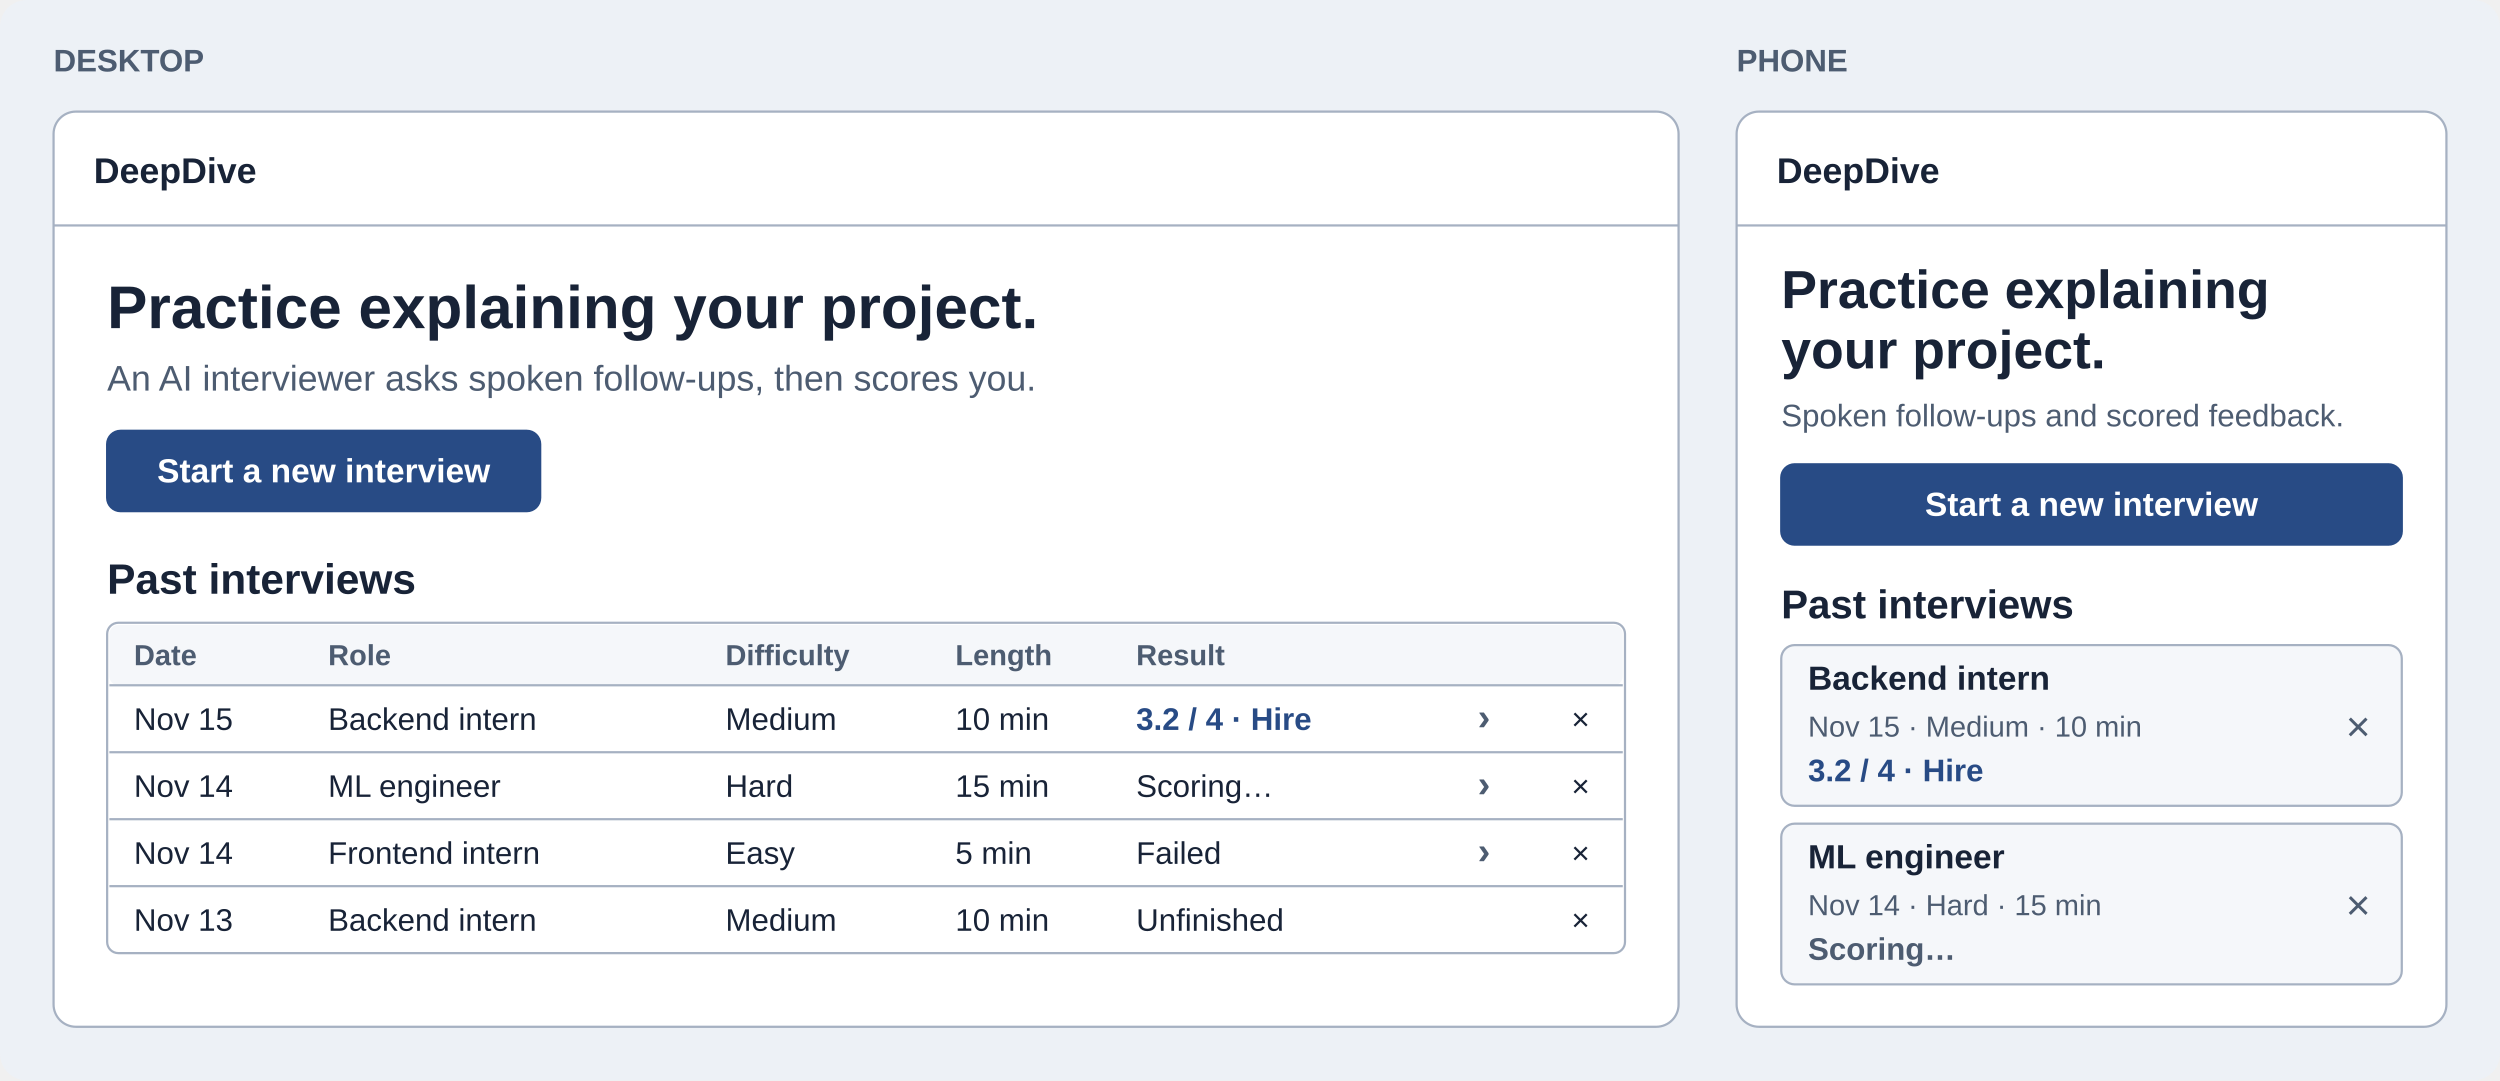
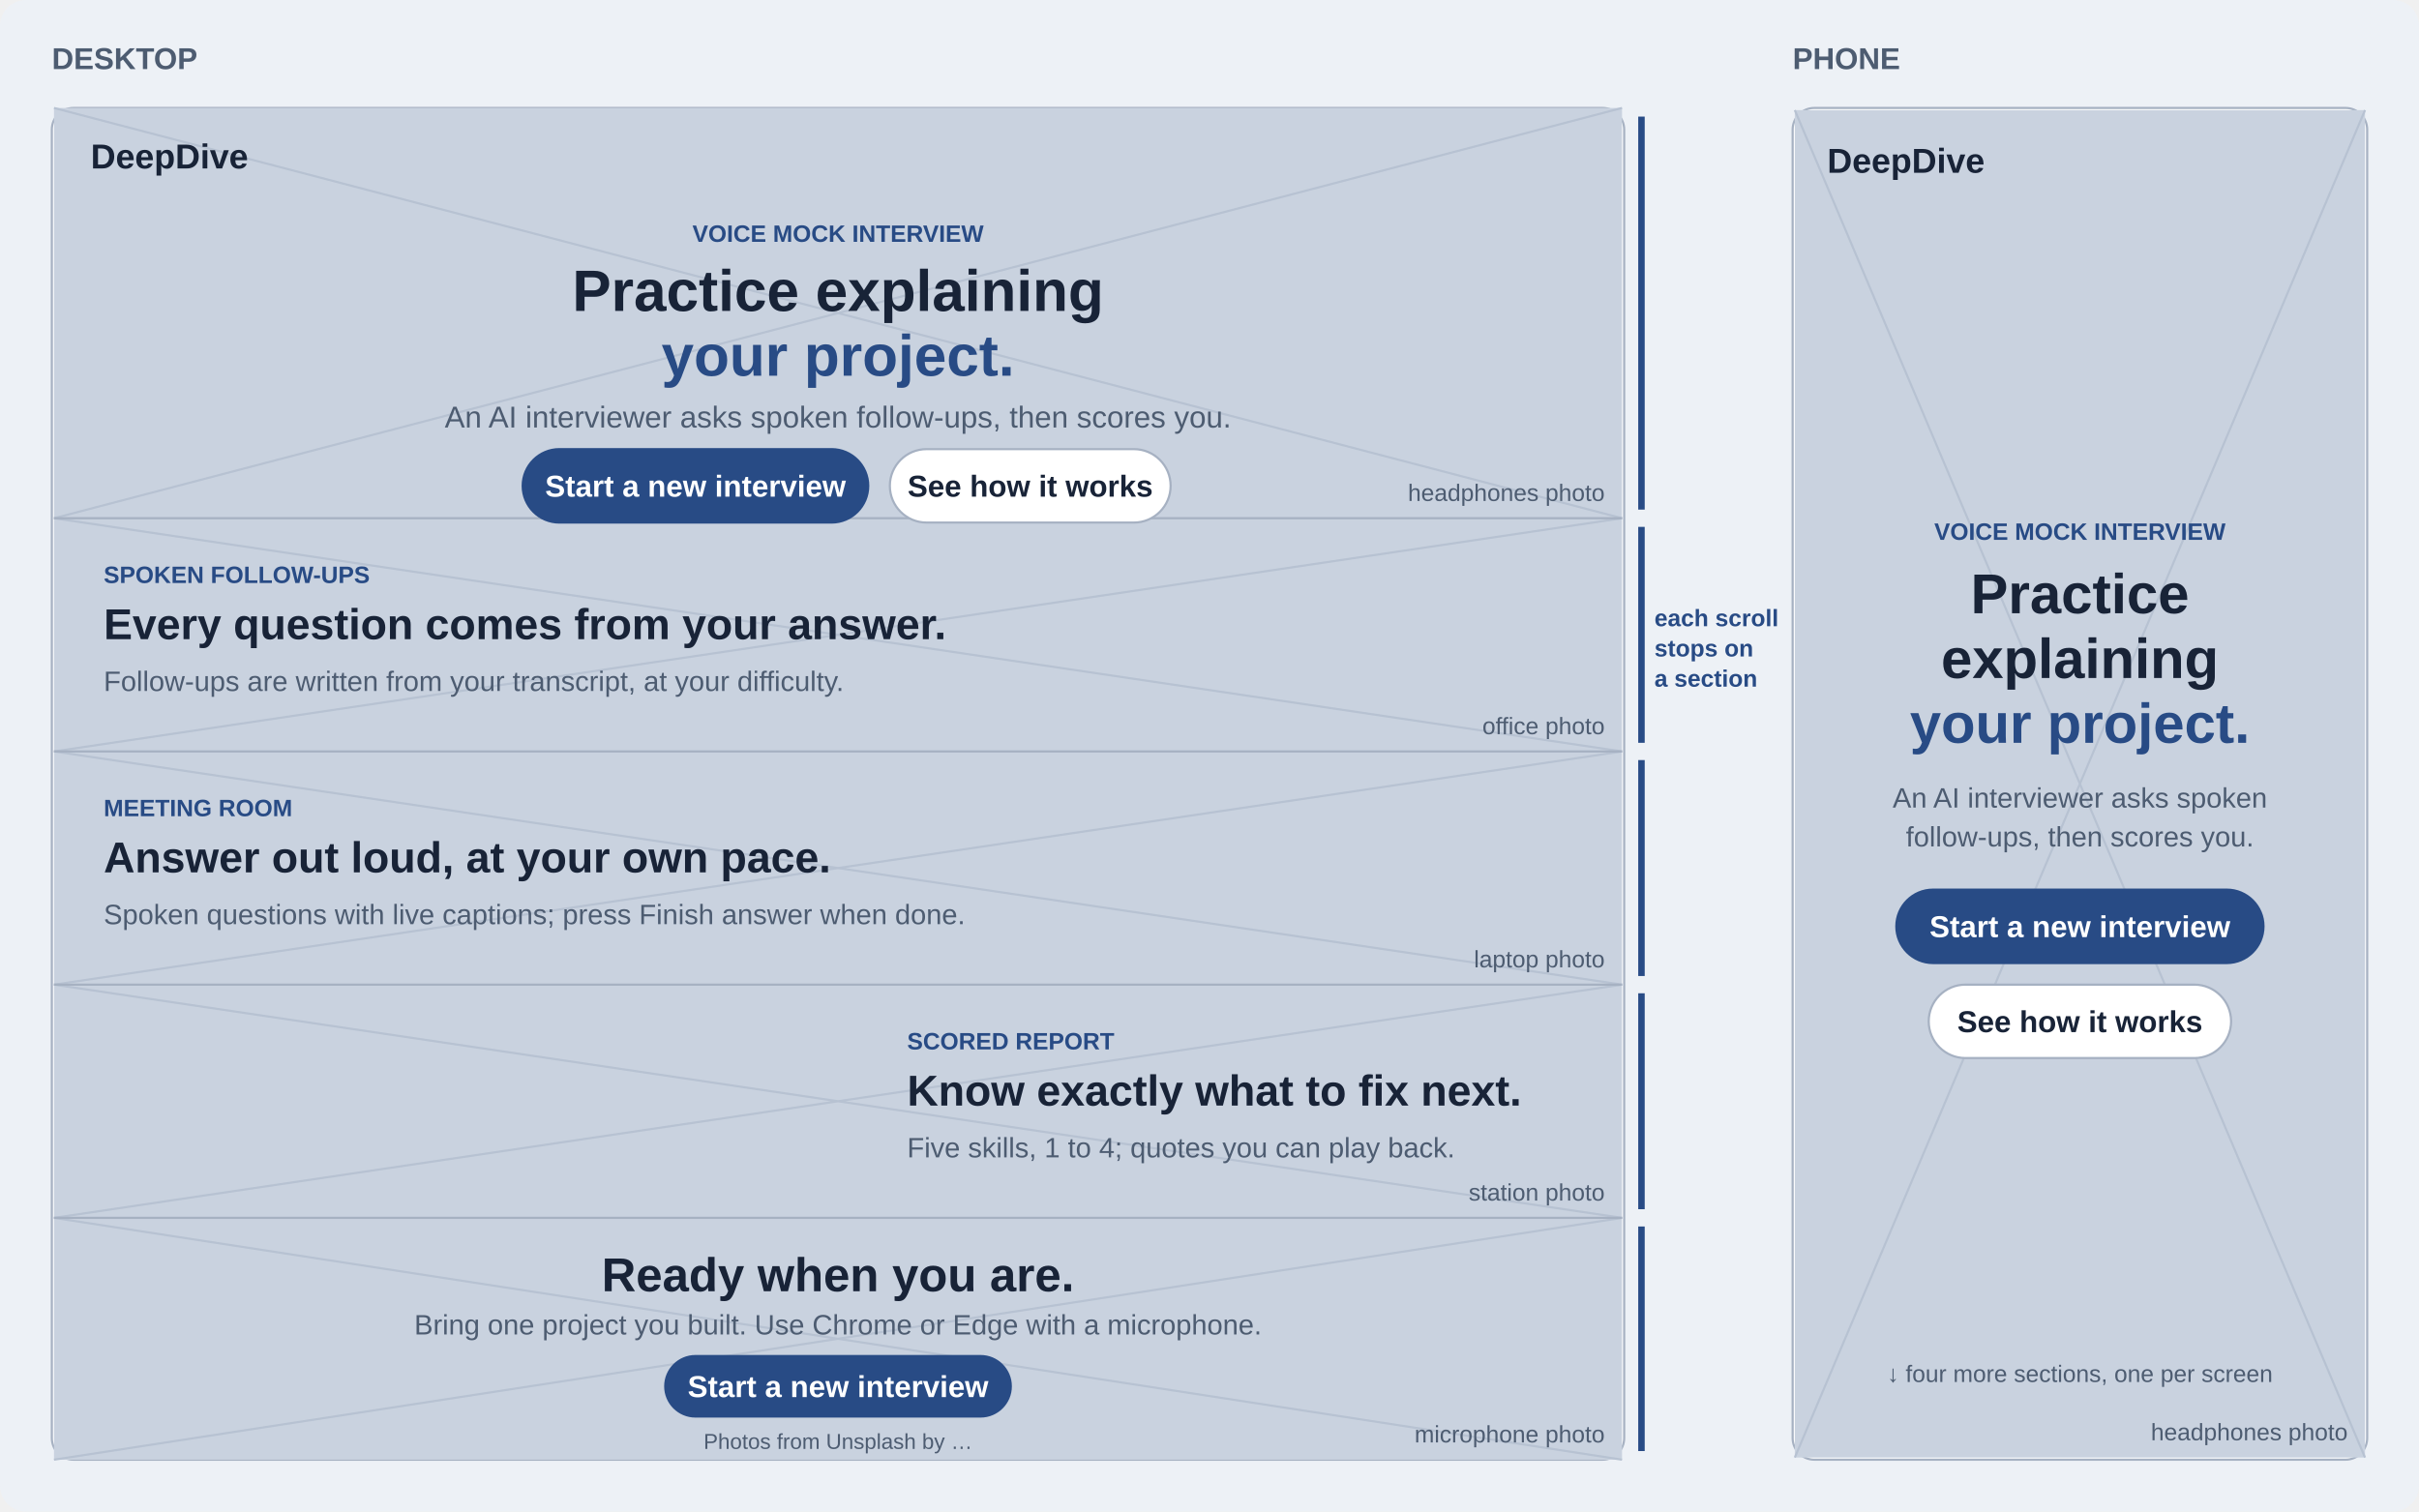
- <svg xmlns="http://www.w3.org/2000/svg" width="1120" height="484" viewBox="0 0 1120 484" role="img" aria-labelledby="title description">
+ <svg xmlns="http://www.w3.org/2000/svg" width="1120" height="700" viewBox="0 0 1120 700" role="img" aria-labelledby="title description">
  <g font-family="Arial, Helvetica, sans-serif">
-     <rect x="0" y="0" width="1120" height="484" rx="12" fill="#edf1f6" stroke="none" />
+     <rect x="0" y="0" width="1120" height="700" rx="12" fill="#edf1f6" stroke="none" />
    <text x="24" y="32" fill="#4d5c71" font-size="14" font-weight="650" text-anchor="start">DESKTOP</text>
-     <rect x="24" y="50" width="728" height="410" rx="10" fill="#ffffff" stroke="#a6b1c2" />
-     <path d="M24 101 L752 101" stroke="#a6b1c2" />
-     <text x="42" y="82" fill="#182337" font-size="16" font-weight="650" text-anchor="start">DeepDive</text>
-     <text x="778" y="32" fill="#4d5c71" font-size="14" font-weight="650" text-anchor="start">PHONE</text>
-     <rect x="778" y="50" width="318" height="410" rx="10" fill="#ffffff" stroke="#a6b1c2" />
-     <path d="M778 101 L1096 101" stroke="#a6b1c2" />
-     <text x="796" y="82" fill="#182337" font-size="16" font-weight="650" text-anchor="start">DeepDive</text>
-     <text x="48" y="147" fill="#182337" font-size="27" font-weight="650" text-anchor="start">Practice explaining your project.</text>
-     <text x="48" y="175" fill="#4d5c71" font-size="16" font-weight="400" text-anchor="start">An AI interviewer asks spoken follow-ups, then scores you.</text>
-     <rect x="48" y="193" width="194" height="36" rx="6" fill="#284b85" stroke="#284b85" />
-     <text x="145.0" y="216.1" fill="#ffffff" font-size="15" font-weight="650" text-anchor="middle">Start a new interview</text>
-     <text x="48" y="266" fill="#182337" font-size="19" font-weight="650" text-anchor="start">Past interviews</text>
-     <rect x="48" y="279" width="680" height="148" rx="5" fill="#ffffff" stroke="#a6b1c2" />
-     <rect x="49" y="280" width="678" height="27" rx="4" fill="#f5f7fa" stroke="none" />
-     <text x="60" y="298" fill="#4d5c71" font-size="13" font-weight="650" text-anchor="start">Date</text>
-     <text x="147" y="298" fill="#4d5c71" font-size="13" font-weight="650" text-anchor="start">Role</text>
-     <text x="325" y="298" fill="#4d5c71" font-size="13" font-weight="650" text-anchor="start">Difficulty</text>
-     <text x="428" y="298" fill="#4d5c71" font-size="13" font-weight="650" text-anchor="start">Length</text>
-     <text x="509" y="298" fill="#4d5c71" font-size="13" font-weight="650" text-anchor="start">Result</text>
-     <path d="M49 307 L727 307" stroke="#a6b1c2" />
-     <text x="60" y="327" fill="#182337" font-size="14" font-weight="400" text-anchor="start">Nov 15</text>
-     <text x="147" y="327" fill="#182337" font-size="14" font-weight="400" text-anchor="start">Backend intern</text>
-     <text x="325" y="327" fill="#182337" font-size="14" font-weight="400" text-anchor="start">Medium</text>
-     <text x="428" y="327" fill="#182337" font-size="14" font-weight="400" text-anchor="start">10 min</text>
-     <text x="509" y="327" fill="#284b85" font-size="14" font-weight="650" text-anchor="start">3.2 / 4 · Hire</text>
-     <text x="704" y="327" fill="#182337" font-size="14" font-weight="400" text-anchor="start">×</text>
-     <text x="662" y="327" fill="#4d5c71" font-size="17" font-weight="650" text-anchor="start">›</text>
-     <path d="M49 337 L727 337" stroke="#a6b1c2" />
-     <text x="60" y="357" fill="#182337" font-size="14" font-weight="400" text-anchor="start">Nov 14</text>
-     <text x="147" y="357" fill="#182337" font-size="14" font-weight="400" text-anchor="start">ML engineer</text>
-     <text x="325" y="357" fill="#182337" font-size="14" font-weight="400" text-anchor="start">Hard</text>
-     <text x="428" y="357" fill="#182337" font-size="14" font-weight="400" text-anchor="start">15 min</text>
-     <text x="509" y="357" fill="#182337" font-size="14" font-weight="400" text-anchor="start">Scoring…</text>
-     <text x="704" y="357" fill="#182337" font-size="14" font-weight="400" text-anchor="start">×</text>
-     <text x="662" y="357" fill="#4d5c71" font-size="17" font-weight="650" text-anchor="start">›</text>
-     <path d="M49 367 L727 367" stroke="#a6b1c2" />
-     <text x="60" y="387" fill="#182337" font-size="14" font-weight="400" text-anchor="start">Nov 14</text>
-     <text x="147" y="387" fill="#182337" font-size="14" font-weight="400" text-anchor="start">Frontend intern</text>
-     <text x="325" y="387" fill="#182337" font-size="14" font-weight="400" text-anchor="start">Easy</text>
-     <text x="428" y="387" fill="#182337" font-size="14" font-weight="400" text-anchor="start">5 min</text>
-     <text x="509" y="387" fill="#182337" font-size="14" font-weight="400" text-anchor="start">Failed</text>
-     <text x="704" y="387" fill="#182337" font-size="14" font-weight="400" text-anchor="start">×</text>
-     <text x="662" y="387" fill="#4d5c71" font-size="17" font-weight="650" text-anchor="start">›</text>
-     <path d="M49 397 L727 397" stroke="#a6b1c2" />
-     <text x="60" y="417" fill="#182337" font-size="14" font-weight="400" text-anchor="start">Nov 13</text>
-     <text x="147" y="417" fill="#182337" font-size="14" font-weight="400" text-anchor="start">Backend intern</text>
-     <text x="325" y="417" fill="#182337" font-size="14" font-weight="400" text-anchor="start">Medium</text>
-     <text x="428" y="417" fill="#182337" font-size="14" font-weight="400" text-anchor="start">10 min</text>
-     <text x="509" y="417" fill="#182337" font-size="14" font-weight="400" text-anchor="start">Unfinished</text>
-     <text x="704" y="417" fill="#182337" font-size="14" font-weight="400" text-anchor="start">×</text>
-     <text x="798" y="138" fill="#182337" font-size="24" font-weight="650" text-anchor="start">Practice explaining</text>
-     <text x="798" y="165" fill="#182337" font-size="24" font-weight="650" text-anchor="start">your project.</text>
-     <text x="798" y="191" fill="#4d5c71" font-size="14" font-weight="400" text-anchor="start">Spoken follow-ups and scored feedback.</text>
-     <rect x="798" y="208" width="278" height="36" rx="6" fill="#284b85" stroke="#284b85" />
-     <text x="937.0" y="231.1" fill="#ffffff" font-size="15" font-weight="650" text-anchor="middle">Start a new interview</text>
-     <text x="798" y="277" fill="#182337" font-size="18" font-weight="650" text-anchor="start">Past interviews</text>
-     <rect x="798" y="289" width="278" height="72" rx="6" fill="#f5f7fa" stroke="#a6b1c2" />
-     <text x="810" y="309" fill="#182337" font-size="15" font-weight="650" text-anchor="start">Backend intern</text>
-     <text x="810" y="330" fill="#4d5c71" font-size="13" font-weight="400" text-anchor="start">Nov 15 · Medium · 10 min</text>
-     <text x="810" y="350" fill="#284b85" font-size="14" font-weight="650" text-anchor="start">3.2 / 4 · Hire</text>
-     <text x="1062" y="332" fill="#4d5c71" font-size="19" font-weight="400" text-anchor="end">×</text>
-     <rect x="798" y="369" width="278" height="72" rx="6" fill="#f5f7fa" stroke="#a6b1c2" />
-     <text x="810" y="389" fill="#182337" font-size="15" font-weight="650" text-anchor="start">ML engineer</text>
-     <text x="810" y="410" fill="#4d5c71" font-size="13" font-weight="400" text-anchor="start">Nov 14 · Hard · 15 min</text>
-     <text x="810" y="430" fill="#4d5c71" font-size="14" font-weight="650" text-anchor="start">Scoring…</text>
-     <text x="1062" y="412" fill="#4d5c71" font-size="19" font-weight="400" text-anchor="end">×</text>
+     <rect x="24" y="50" width="728" height="626" rx="10" fill="#ffffff" stroke="#a6b1c2" />
+     <rect x="25" y="50" width="726" height="190" rx="0" fill="#c9d2df" stroke="none" />
+     <path d="M25 50 L751 240 M751 50 L25 240" stroke="#b7c2d2" />
+     <text x="743" y="232" fill="#4d5c71" font-size="11" font-weight="400" text-anchor="end">headphones photo</text>
+     <rect x="25" y="240" width="726" height="108" rx="0" fill="#c9d2df" stroke="none" />
+     <path d="M25 240 L751 348 M751 240 L25 348" stroke="#b7c2d2" />
+     <text x="743" y="340" fill="#4d5c71" font-size="11" font-weight="400" text-anchor="end">office photo</text>
+     <rect x="25" y="348" width="726" height="108" rx="0" fill="#c9d2df" stroke="none" />
+     <path d="M25 348 L751 456 M751 348 L25 456" stroke="#b7c2d2" />
+     <text x="743" y="448" fill="#4d5c71" font-size="11" font-weight="400" text-anchor="end">laptop photo</text>
+     <rect x="25" y="456" width="726" height="108" rx="0" fill="#c9d2df" stroke="none" />
+     <path d="M25 456 L751 564 M751 456 L25 564" stroke="#b7c2d2" />
+     <text x="743" y="556" fill="#4d5c71" font-size="11" font-weight="400" text-anchor="end">station photo</text>
+     <rect x="25" y="564" width="726" height="112" rx="0" fill="#c9d2df" stroke="none" />
+     <path d="M25 564 L751 676 M751 564 L25 676" stroke="#b7c2d2" />
+     <text x="743" y="668" fill="#4d5c71" font-size="11" font-weight="400" text-anchor="end">microphone photo</text>
+     <path d="M25 240 L751 240" stroke="#a6b1c2" />
+     <path d="M25 348 L751 348" stroke="#a6b1c2" />
+     <path d="M25 456 L751 456" stroke="#a6b1c2" />
+     <path d="M25 564 L751 564" stroke="#a6b1c2" />
+     <text x="42" y="78" fill="#182337" font-size="16" font-weight="650" text-anchor="start">DeepDive</text>
+     <text x="388" y="112" fill="#284b85" font-size="11" font-weight="650" text-anchor="middle">VOICE MOCK INTERVIEW</text>
+     <text x="388" y="144" fill="#182337" font-size="27" font-weight="650" text-anchor="middle">Practice explaining</text>
+     <text x="388" y="174" fill="#284b85" font-size="27" font-weight="650" text-anchor="middle">your project.</text>
+     <text x="388" y="198" fill="#4d5c71" font-size="14" font-weight="400" text-anchor="middle">An AI interviewer asks spoken follow-ups, then scores you.</text>
+     <rect x="242" y="208" width="160" height="34" rx="17" fill="#284b85" stroke="#284b85" />
+     <text x="322.0" y="230.0" fill="#ffffff" font-size="14" font-weight="650" text-anchor="middle">Start a new interview</text>
+     <rect x="412" y="208" width="130" height="34" rx="17" fill="#ffffff" stroke="#a6b1c2" />
+     <text x="477.0" y="230.0" fill="#182337" font-size="14" font-weight="650" text-anchor="middle">See how it works</text>
+     <text x="48" y="270" fill="#284b85" font-size="11" font-weight="650" text-anchor="start">SPOKEN FOLLOW-UPS</text>
+     <text x="48" y="296" fill="#182337" font-size="20" font-weight="650" text-anchor="start">Every question comes from your answer.</text>
+     <text x="48" y="320" fill="#4d5c71" font-size="13" font-weight="400" text-anchor="start">Follow-ups are written from your transcript, at your difficulty.</text>
+     <text x="48" y="378" fill="#284b85" font-size="11" font-weight="650" text-anchor="start">MEETING ROOM</text>
+     <text x="48" y="404" fill="#182337" font-size="20" font-weight="650" text-anchor="start">Answer out loud, at your own pace.</text>
+     <text x="48" y="428" fill="#4d5c71" font-size="13" font-weight="400" text-anchor="start">Spoken questions with live captions; press Finish answer when done.</text>
+     <text x="420" y="486" fill="#284b85" font-size="11" font-weight="650" text-anchor="start">SCORED REPORT</text>
+     <text x="420" y="512" fill="#182337" font-size="20" font-weight="650" text-anchor="start">Know exactly what to fix next.</text>
+     <text x="420" y="536" fill="#4d5c71" font-size="13" font-weight="400" text-anchor="start">Five skills, 1 to 4; quotes you can play back.</text>
+     <text x="388" y="598" fill="#182337" font-size="22" font-weight="650" text-anchor="middle">Ready when you are.</text>
+     <text x="388" y="618" fill="#4d5c71" font-size="13" font-weight="400" text-anchor="middle">Bring one project you built. Use Chrome or Edge with a microphone.</text>
+     <rect x="308" y="628" width="160" height="28" rx="14" fill="#284b85" stroke="#284b85" />
+     <text x="388.0" y="647.0" fill="#ffffff" font-size="14" font-weight="650" text-anchor="middle">Start a new interview</text>
+     <text x="388" y="671" fill="#4d5c71" font-size="10" font-weight="400" text-anchor="middle">Photos from Unsplash by …</text>
+     <path d="M760 54 L760 236" stroke="#284b85" stroke-width="3" />
+     <path d="M760 244 L760 344" stroke="#284b85" stroke-width="3" />
+     <path d="M760 352 L760 452" stroke="#284b85" stroke-width="3" />
+     <path d="M760 460 L760 560" stroke="#284b85" stroke-width="3" />
+     <path d="M760 568 L760 672" stroke="#284b85" stroke-width="3" />
+     <text x="766" y="290" fill="#284b85" font-size="11" font-weight="650" text-anchor="start">each scroll</text>
+     <text x="766" y="304" fill="#284b85" font-size="11" font-weight="650" text-anchor="start">stops on</text>
+     <text x="766" y="318" fill="#284b85" font-size="11" font-weight="650" text-anchor="start">a section</text>
+     <text x="830" y="32" fill="#4d5c71" font-size="14" font-weight="650" text-anchor="start">PHONE</text>
+     <rect x="830" y="50" width="266" height="626" rx="10" fill="#ffffff" stroke="#a6b1c2" />
+     <rect x="831" y="51" width="264" height="624" rx="0" fill="#c9d2df" stroke="none" />
+     <path d="M831 51 L1095 675 M1095 51 L831 675" stroke="#b7c2d2" />
+     <text x="1087" y="667" fill="#4d5c71" font-size="11" font-weight="400" text-anchor="end">headphones photo</text>
+     <text x="846" y="80" fill="#182337" font-size="16" font-weight="650" text-anchor="start">DeepDive</text>
+     <text x="963" y="250" fill="#284b85" font-size="11" font-weight="650" text-anchor="middle">VOICE MOCK INTERVIEW</text>
+     <text x="963" y="284" fill="#182337" font-size="26" font-weight="650" text-anchor="middle">Practice</text>
+     <text x="963" y="314" fill="#182337" font-size="26" font-weight="650" text-anchor="middle">explaining</text>
+     <text x="963" y="344" fill="#284b85" font-size="26" font-weight="650" text-anchor="middle">your project.</text>
+     <text x="963" y="374" fill="#4d5c71" font-size="13" font-weight="400" text-anchor="middle">An AI interviewer asks spoken</text>
+     <text x="963" y="392" fill="#4d5c71" font-size="13" font-weight="400" text-anchor="middle">follow-ups, then scores you.</text>
+     <rect x="878" y="412" width="170" height="34" rx="17" fill="#284b85" stroke="#284b85" />
+     <text x="963.0" y="434.0" fill="#ffffff" font-size="14" font-weight="650" text-anchor="middle">Start a new interview</text>
+     <rect x="893" y="456" width="140" height="34" rx="17" fill="#ffffff" stroke="#a6b1c2" />
+     <text x="963.0" y="478.0" fill="#182337" font-size="14" font-weight="650" text-anchor="middle">See how it works</text>
+     <text x="963" y="640" fill="#4d5c71" font-size="11" font-weight="400" text-anchor="middle">↓ four more sections, one per screen</text>
  </g>
</svg>
